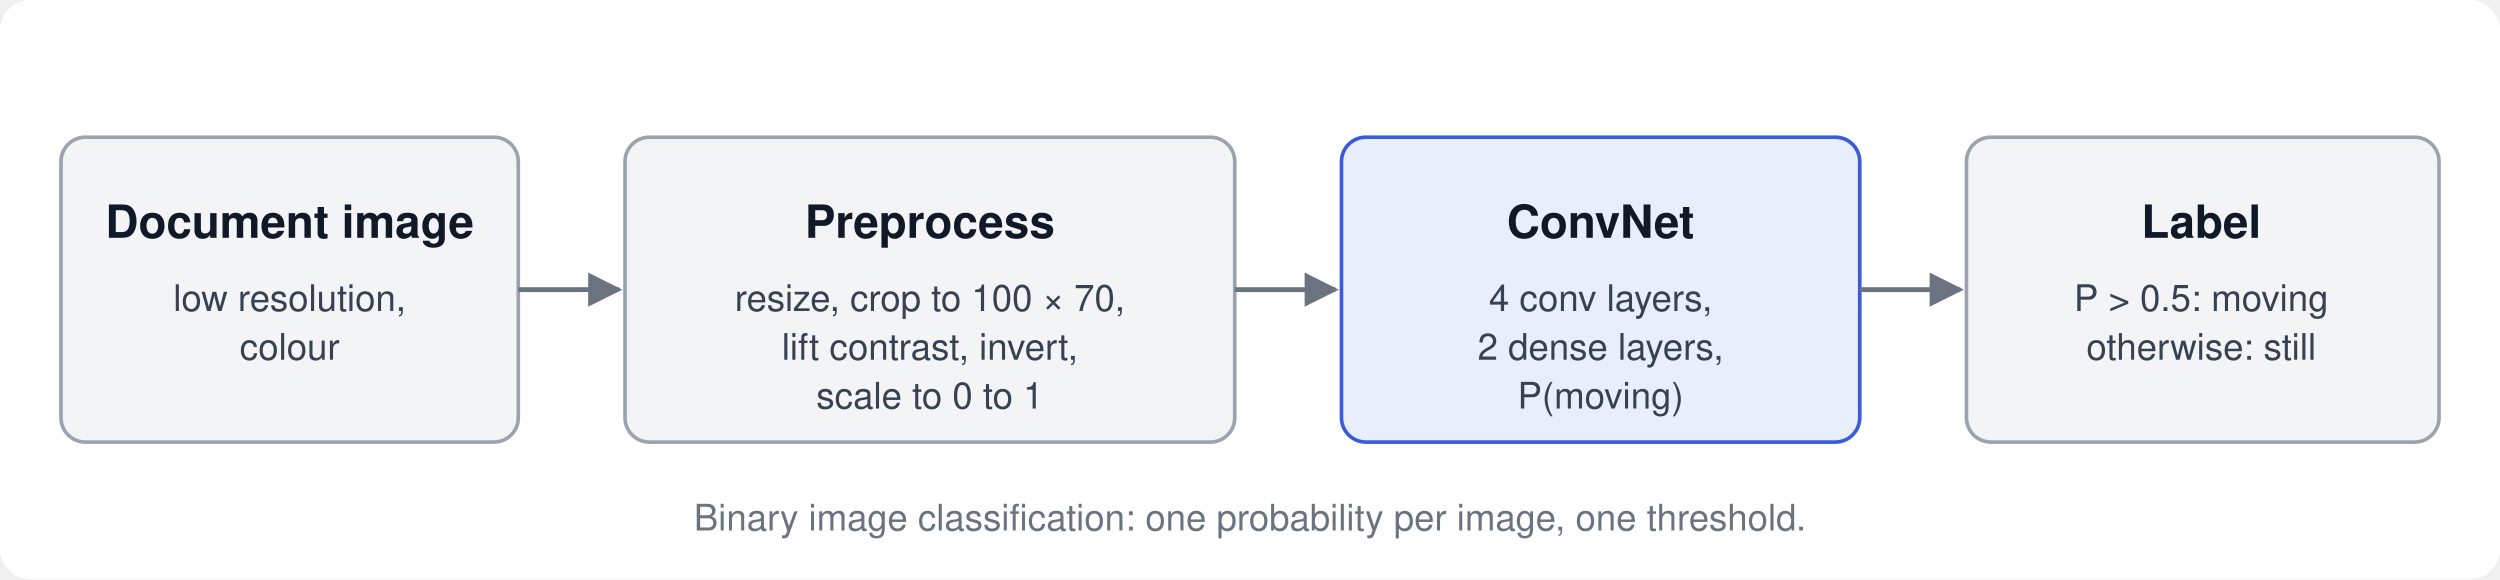
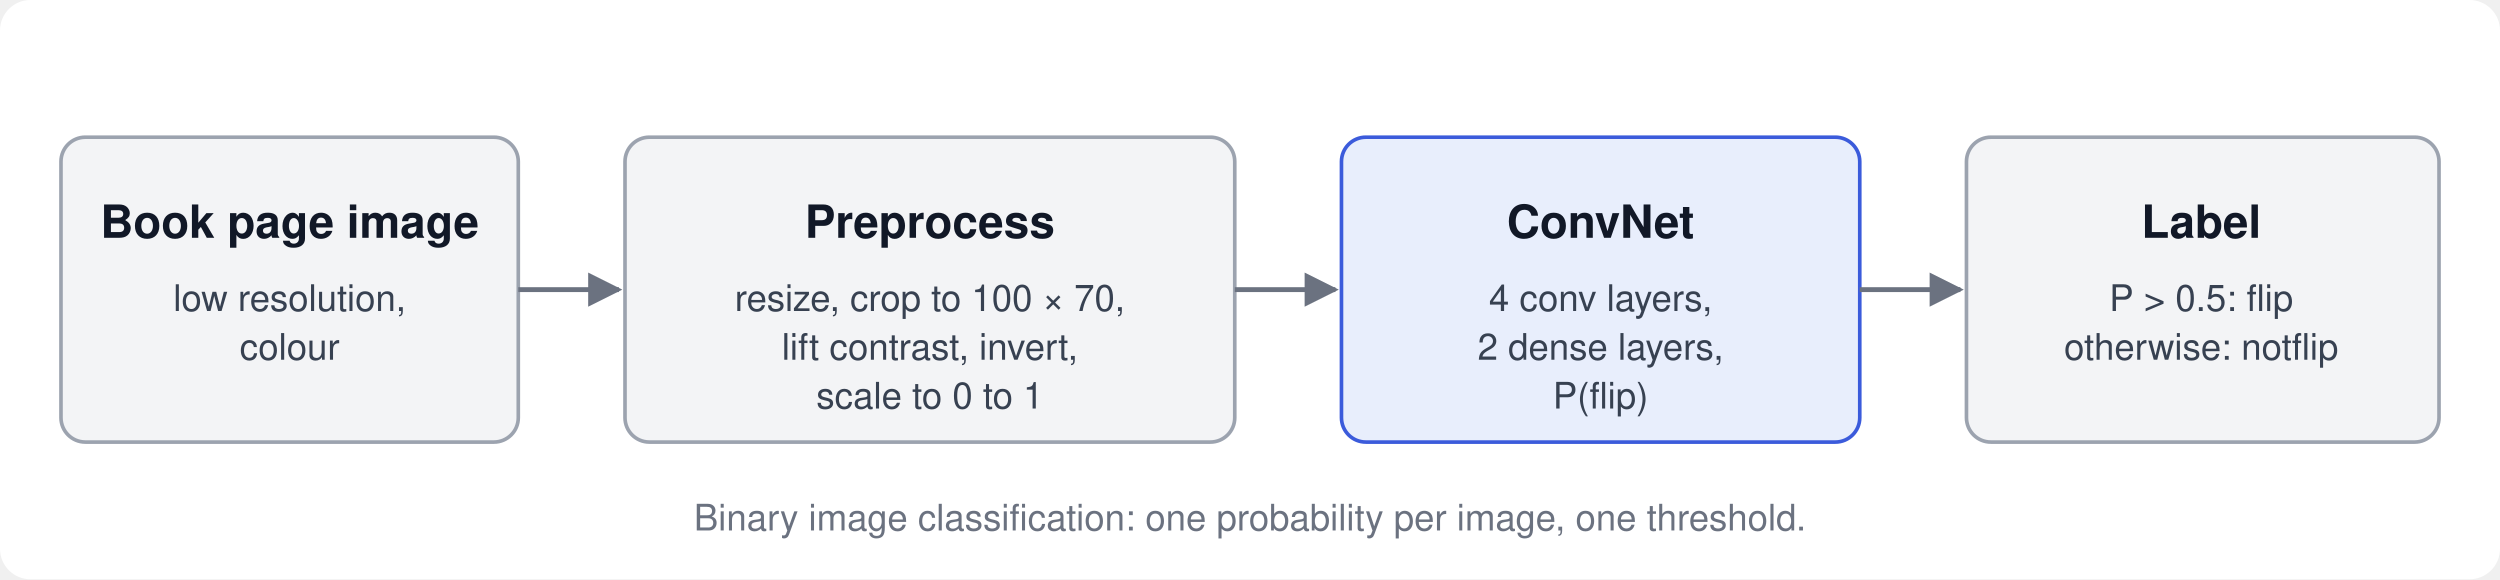
<svg xmlns="http://www.w3.org/2000/svg" width="820" height="190" viewBox="0 0 820 190" font-family="Helvetica, Arial, sans-serif">
  <rect width="820" height="190" rx="10" fill="#ffffff" />
  <defs>
    <marker id="arrow" viewBox="0 0 10 10" refX="9" refY="5" markerWidth="7" markerHeight="7" orient="auto">
      <path d="M0,0 L10,5 L0,10 z" fill="#6b7280" />
    </marker>
  </defs>
  <g fill="#f3f4f6" stroke="#9ca3af" stroke-width="1.2">
    <rect x="20" y="45" width="150" height="100" rx="8" />
    <rect x="205" y="45" width="200" height="100" rx="8" />
    <rect x="440" y="45" width="170" height="100" rx="8" fill="#e8eefc" stroke="#3b5bdb" />
    <rect x="645" y="45" width="155" height="100" rx="8" />
  </g>
  <g stroke="#6b7280" stroke-width="1.6" marker-end="url(#arrow)">
    <line x1="170" y1="95" x2="203" y2="95" />
    <line x1="405" y1="95" x2="438" y2="95" />
    <line x1="610" y1="95" x2="643" y2="95" />
  </g>
  <g fill="#111827" font-size="15" font-weight="bold" text-anchor="middle">
-     <text x="95" y="78">Document image</text>
+     <text x="95" y="78">Book page image</text>
    <text x="305" y="78">Preprocess</text>
    <text x="525" y="78">ConvNet</text>
    <text x="722" y="78">Label</text>
  </g>
  <g fill="#374151" font-size="12" text-anchor="middle">
    <text x="95" y="102">low resolution,</text>
    <text x="95" y="118">colour</text>
    <text x="305" y="102">resize, crop to 100 × 70,</text>
    <text x="305" y="118">lift contrast, invert,</text>
    <text x="305" y="134">scale to 0 to 1</text>
    <text x="525" y="102">4 conv layers,</text>
    <text x="525" y="118">2 dense layers,</text>
-     <text x="525" y="134">P(moving)</text>
-     <text x="722" y="102">P &gt; 0.5: moving</text>
-     <text x="722" y="118">otherwise: still</text>
+     <text x="525" y="134">P(flip)</text>
+     <text x="722" y="102">P &gt; 0.5: flip</text>
+     <text x="722" y="118">otherwise: notflip</text>
  </g>
  <text x="410" y="174" fill="#6b7280" font-size="12" text-anchor="middle">Binary image classification: one probability per image, one threshold.</text>
</svg>
